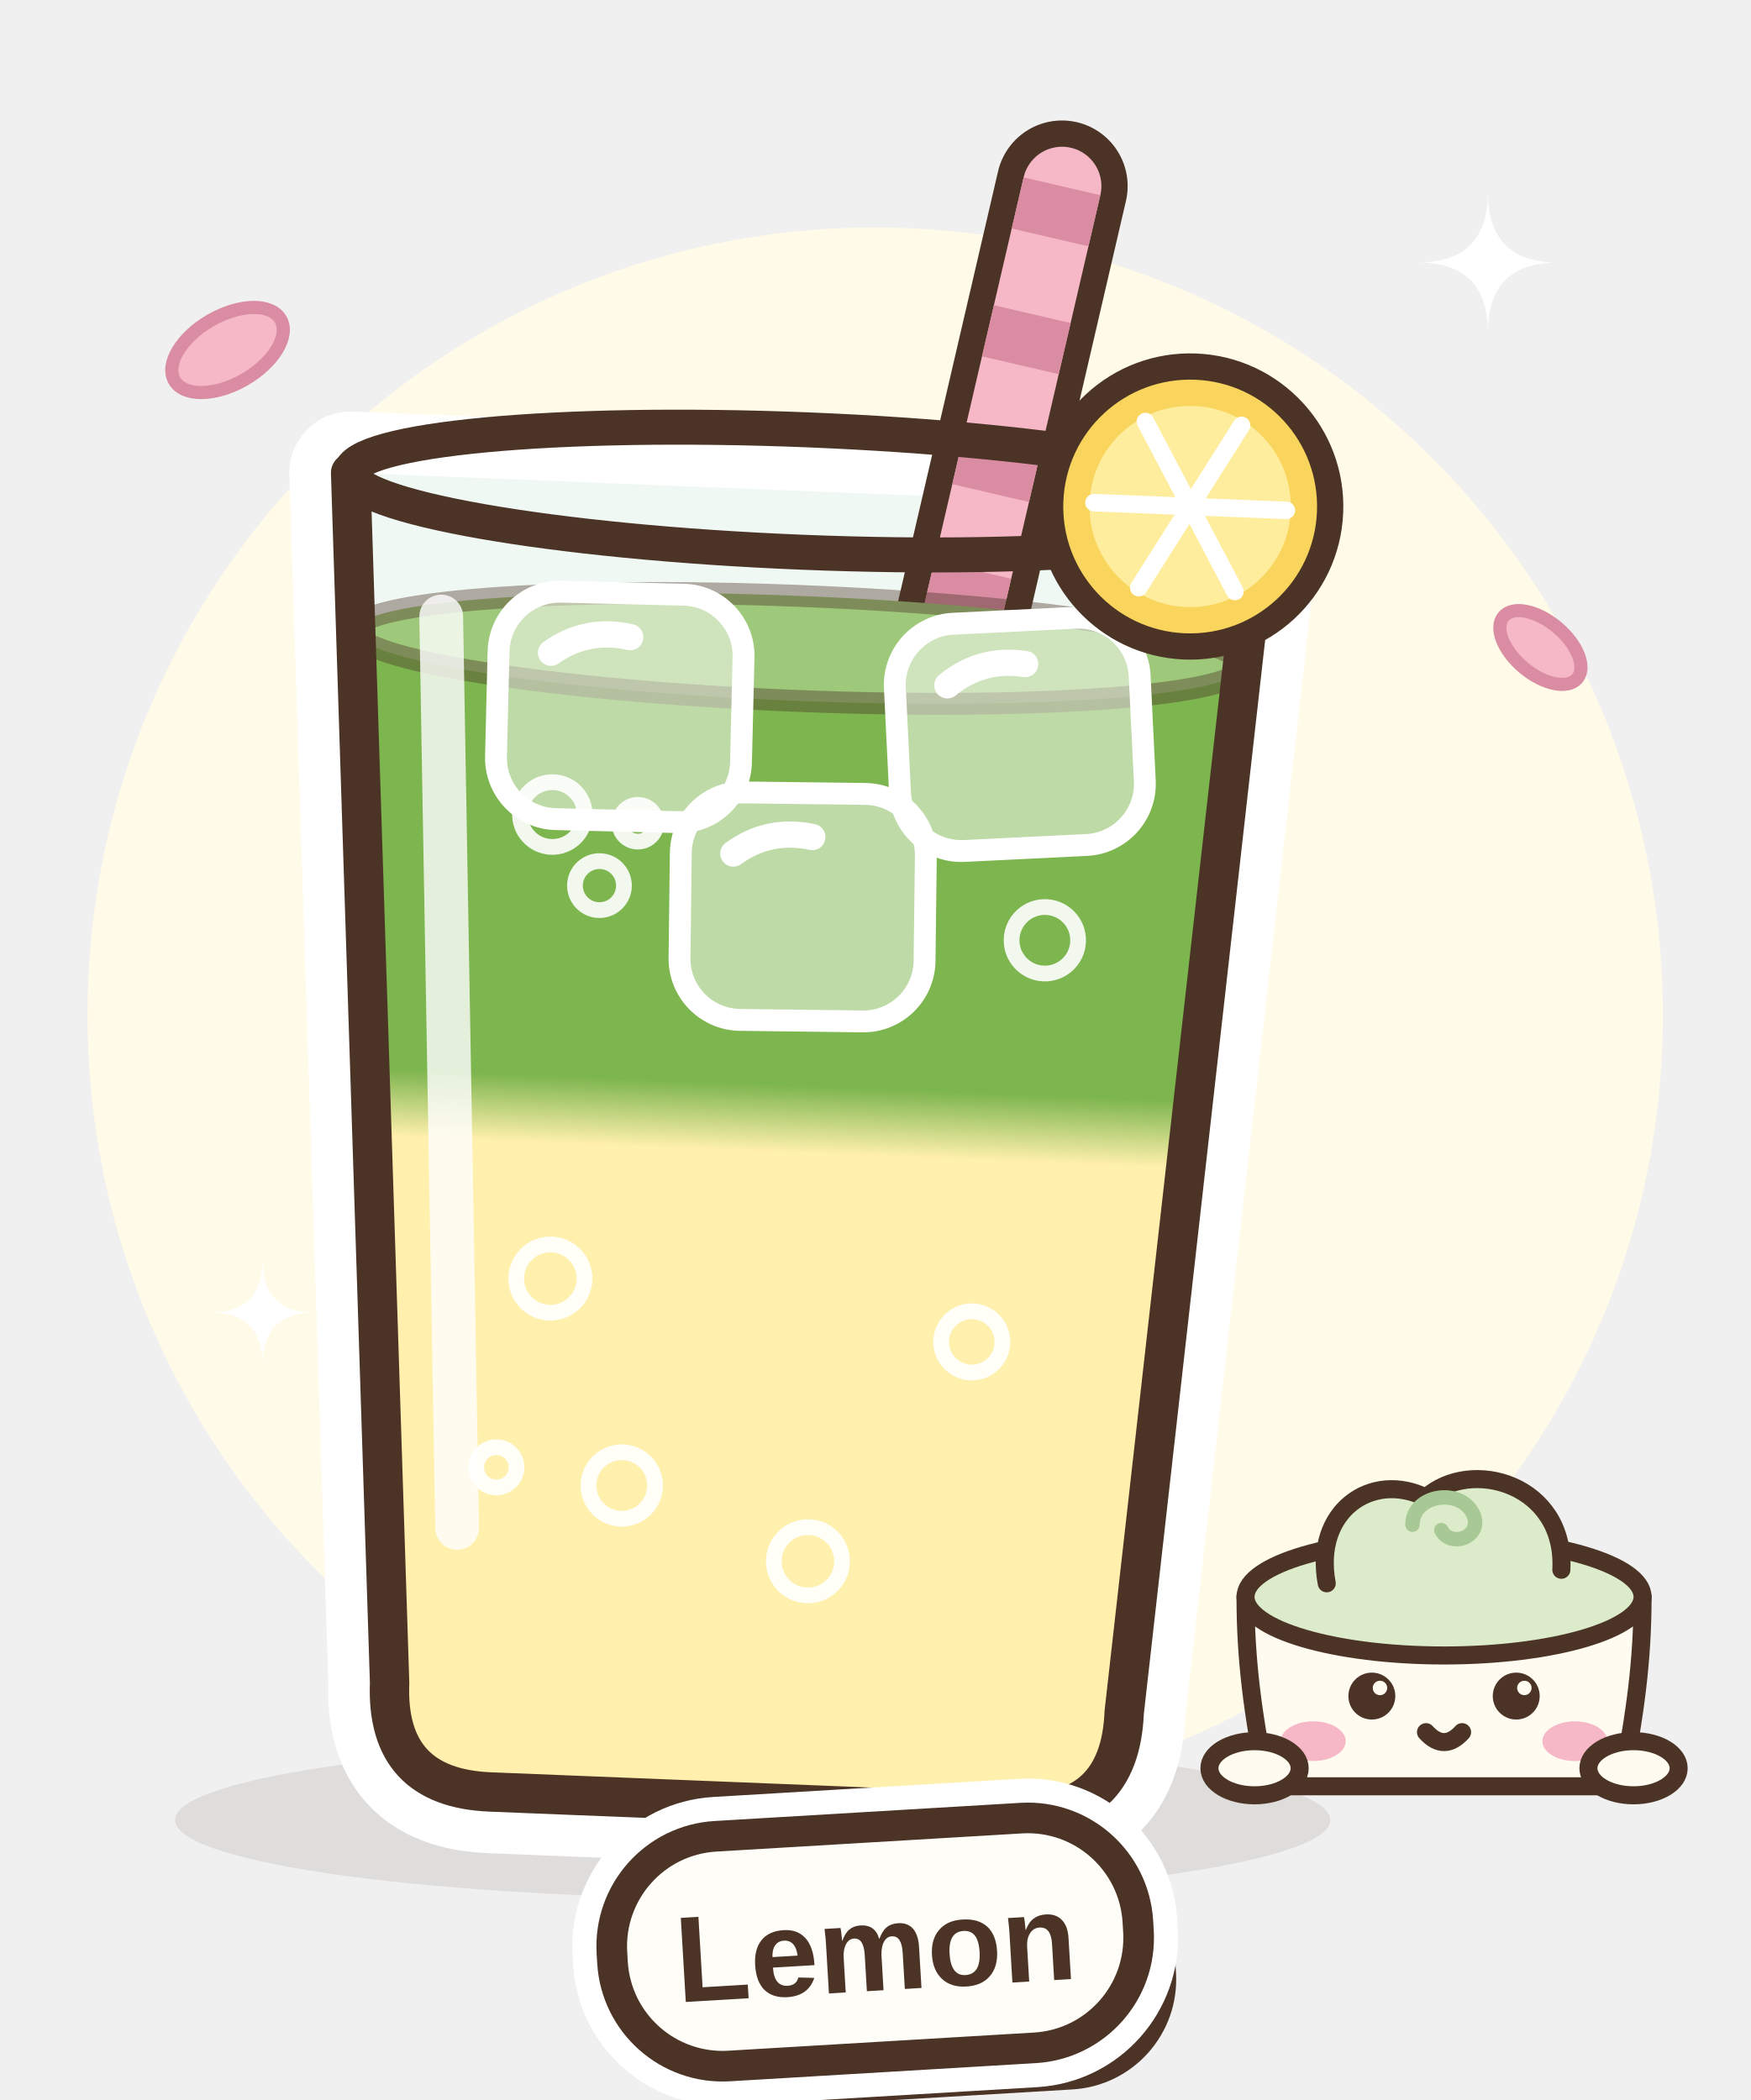
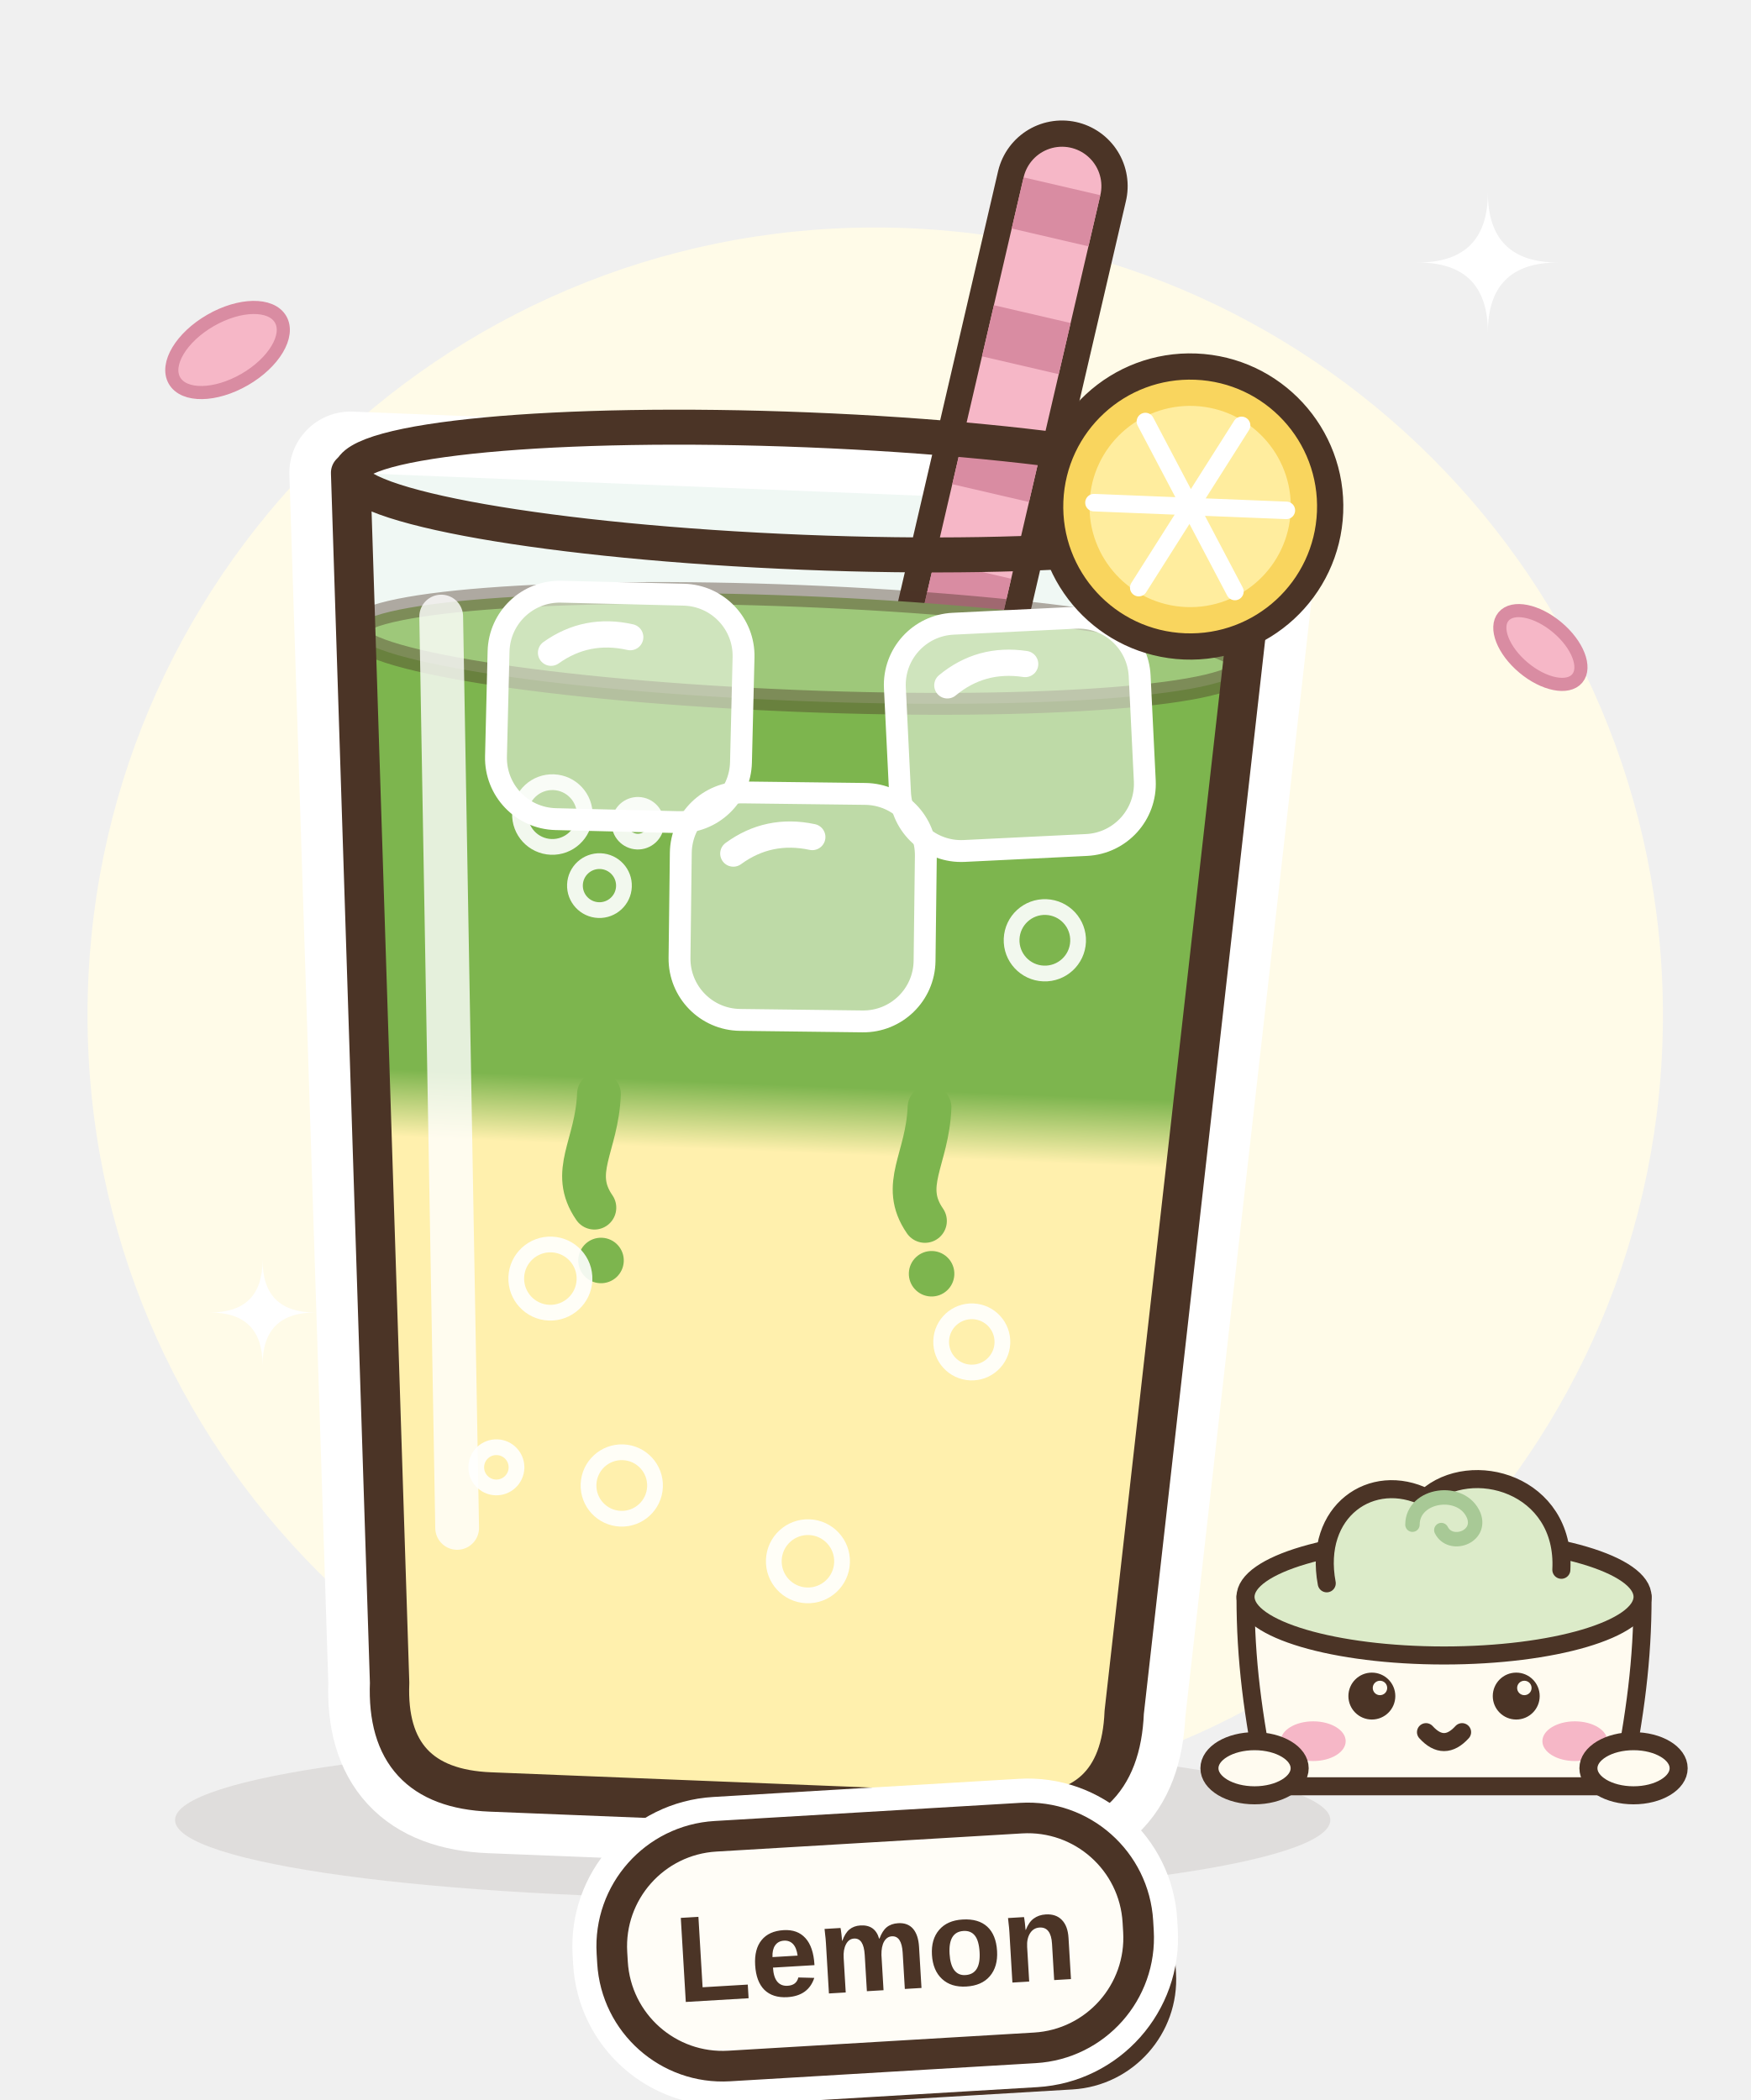
<svg xmlns="http://www.w3.org/2000/svg" viewBox="0 0 200 240" width="200" height="240" class="art-drink" role="img" aria-label="Lemon" font-family="'M PLUS Rounded 1c', ui-rounded, 'Hiragino Maru Gothic ProN', 'Arial Rounded MT Bold', Nunito, Arial, sans-serif">
  <defs>
    <linearGradient id="dlemonl" gradientUnits="userSpaceOnUse" x1="0" x2="0" y1="-132" y2="-4">
      <stop offset="0%" stop-color="#7DB54E" />
      <stop offset="39%" stop-color="#7DB54E" />
      <stop offset="45%" stop-color="#FFF0AD" />
      <stop offset="100%" stop-color="#FFF0AD" />
    </linearGradient>
    <clipPath id="dlemonc">
      <path d="M-52 -150L-42 -12Q-42 0 -30 0L30 0Q42 0 42 -12L52 -150Z" />
    </clipPath>
  </defs>
  <circle cx="100" cy="116" r="90" fill="#FFFBE8" class="art-bg" />
  <ellipse cx="86" cy="208" rx="66" ry="9" fill="#4B3426" opacity="0.1" />
  <ellipse cx="26" cy="40" rx="7" ry="3.9" transform="rotate(-30 26 40)" fill="#F6B7C7" stroke="#D98CA2" stroke-width="1.5" />
  <ellipse cx="176" cy="74" rx="5.5" ry="3" transform="rotate(40 176 74)" fill="#F6B7C7" stroke="#D98CA2" stroke-width="1.5" />
  <path d="M170 22Q170 30 178 30Q170 30 170 38Q170 30 162 30Q170 30 170 22Z" fill="#FFFFFF" />
  <path d="M30 144Q30 150 36 150Q30 150 30 156Q30 150 24 150Q30 150 30 144Z" fill="#FFFFFF" />
  <g transform="translate(86 206) rotate(2.3) scale(1)">
    <path d="M-52 -150L-42 -12Q-42 0 -30 0L30 0Q42 0 42 -12L52 -150Z" fill="#FFFFFF" stroke="#FFFFFF" stroke-width="14" stroke-linejoin="round" />
    <path d="M-52 -150L-42 -12Q-42 0 -30 0L30 0Q42 0 42 -12L52 -150Z" fill="#EEF7F3" fill-opacity="0.9" />
    <path d="M-4.1 -18L27.9 -186" fill="none" stroke="#4B3426" stroke-width="15" stroke-linecap="round" stroke-linejoin="round" />
    <path d="M-4.1 -18L27.9 -186" fill="none" stroke="#F6B7C7" stroke-width="9" stroke-linecap="round" stroke-linejoin="round" />
    <path d="M-4.1 -18L27.9 -186" fill="none" stroke="#D98CA2" stroke-width="9" stroke-linecap="butt" stroke-linejoin="round" stroke-dasharray="6 9" />
    <g clip-path="url(#dlemonc)">
      <rect x="-80" y="-132" width="160" height="132" fill="url(#dlemonl)" />
+       <path d="M-20.8 -80.2 c 0 6 -3 9 0 13" fill="none" stroke="#7DB54E" stroke-width="5" stroke-linecap="round" stroke-linejoin="round" />
+       <circle cx="-19.8" cy="-61.2" r="2.6" fill="#7DB54E" />
+       <path d="M17 -80.2 c 0 6 -3 9 0 13" fill="none" stroke="#7DB54E" stroke-width="5" stroke-linecap="round" stroke-linejoin="round" />
+       <circle cx="18" cy="-61.2" r="2.6" fill="#7DB54E" />
      <circle cx="-16.4" cy="-35.6" r="3.8" fill="none" stroke="#FFFFFF" stroke-width="1.8" opacity="0.9" />
      <circle cx="-30.8" cy="-37.1" r="2.3" fill="none" stroke="#FFFFFF" stroke-width="1.8" opacity="0.9" />
      <circle cx="-27.4" cy="-111.9" r="3.7" fill="none" stroke="#FFFFFF" stroke-width="1.8" opacity="0.9" />
      <circle cx="22.9" cy="-53.6" r="3.5" fill="none" stroke="#FFFFFF" stroke-width="1.8" opacity="0.9" />
      <circle cx="-21.7" cy="-104" r="2.8" fill="none" stroke="#FFFFFF" stroke-width="1.8" opacity="0.9" />
      <circle cx="5.2" cy="-27.8" r="3.9" fill="none" stroke="#FFFFFF" stroke-width="1.8" opacity="0.9" />
      <circle cx="29.4" cy="-99.8" r="3.8" fill="none" stroke="#FFFFFF" stroke-width="1.8" opacity="0.9" />
      <circle cx="-25.5" cy="-58.9" r="3.9" fill="none" stroke="#FFFFFF" stroke-width="1.8" opacity="0.9" />
      <circle cx="-17.6" cy="-111.3" r="2.1" fill="none" stroke="#FFFFFF" stroke-width="1.8" opacity="0.9" />
      <ellipse cx="0" cy="-132" rx="50.8" ry="6" fill="#9EC87A" stroke="#4B3426" stroke-width="2.5" stroke-opacity="0.4" />
      <rect x="-34.2" y="-137.5" width="28" height="26" rx="7" transform="rotate(-0.9 -20.2 -124.5)" fill="#FFFFFF" fill-opacity="0.5" stroke="#FFFFFF" stroke-width="2.5" stroke-opacity="1" />
      <path d="M-28.2 -130.5 q 4 -3 9 -2" transform="rotate(-0.9 -20.2 -124.5)" fill="none" stroke="#FFFFFF" stroke-width="3" stroke-linecap="round" stroke-linejoin="round" />
      <rect x="-12.4" y="-115.5" width="28" height="26" rx="7" transform="rotate(-1.6 1.6 -102.5)" fill="#FFFFFF" fill-opacity="0.5" stroke="#FFFFFF" stroke-width="2.5" stroke-opacity="1" />
      <path d="M-6.4 -108.5 q 4 -3 9 -2" transform="rotate(-1.6 1.6 -102.5)" fill="none" stroke="#FFFFFF" stroke-width="3" stroke-linecap="round" stroke-linejoin="round" />
      <rect x="11.6" y="-136.2" width="28" height="26" rx="7" transform="rotate(-5.1 25.6 -123.2)" fill="#FFFFFF" fill-opacity="0.5" stroke="#FFFFFF" stroke-width="2.5" stroke-opacity="1" />
      <path d="M17.6 -129.2 q 4 -3 9 -2" transform="rotate(-5.1 25.6 -123.2)" fill="none" stroke="#FFFFFF" stroke-width="3" stroke-linecap="round" stroke-linejoin="round" />
    </g>
    <path d="M-35 -30L-41 -134" fill="none" stroke="#FFFFFF" stroke-width="5" stroke-linecap="round" stroke-linejoin="round" opacity="0.8" />
    <path d="M-52 -150L-42 -12Q-42 0 -30 0L30 0Q42 0 42 -12L52 -150" fill="none" stroke="#4B3426" stroke-width="4.5" stroke-linecap="round" stroke-linejoin="round" />
    <ellipse cx="0" cy="-150" rx="52" ry="7" fill="none" stroke="#4B3426" stroke-width="4" />
    <circle cx="44" cy="-150" r="16" fill="#F9D55E" stroke="#4B3426" stroke-width="3" stroke-linejoin="round" />
    <circle cx="44" cy="-150" r="11.5" fill="#FFED9E" />
    <path d="M55 -150L33 -150" fill="none" stroke="#FFFFFF" stroke-width="2" stroke-linecap="round" stroke-linejoin="round" />
    <path d="M49.5 -140.5L38.5 -159.5" fill="none" stroke="#FFFFFF" stroke-width="2" stroke-linecap="round" stroke-linejoin="round" />
    <path d="M38.5 -140.5L49.5 -159.5" fill="none" stroke="#FFFFFF" stroke-width="2" stroke-linecap="round" stroke-linejoin="round" />
  </g>
  <g transform="translate(132 166) scale(1.031)">
    <path class="m-o m-c m-cup" stroke="#4B3426" stroke-width="2" stroke-linejoin="round" stroke-linecap="round" fill="#FFFBF0" d="M10 16c0 7 .8 13 2.4 21h39.2c1.6-8 2.4-14 2.4-21z" />
    <g class="m-foamg">
      <ellipse class="m-o m-f" stroke="#4B3426" stroke-width="2" stroke-linejoin="round" stroke-linecap="round" fill="#DCEBC9" cx="32" cy="16" rx="22" ry="6.5" />
      <path class="m-o m-f" stroke="#4B3426" stroke-width="2" stroke-linejoin="round" stroke-linecap="round" fill="#DCEBC9" d="M19 14.5c-1.5-8 5-12.5 11-9.5 5-4.5 15.5-1.5 15 8" />
      <path class="m-s" fill="none" stroke="#A8C996" stroke-width="1.6" stroke-linecap="round" d="M28.5 8c0-3.4 5.5-4.2 6.8-1 .9 2.4-2.6 3.6-3.6 1.6" />
    </g>
    <g class="m-look">
      <g class="m-eyes">
        <circle class="m-ink" fill="#4B3426" cx="24" cy="27" r="2.6" />
        <circle class="m-ink" fill="#4B3426" cx="40" cy="27" r="2.6" />
        <circle class="m-hi" fill="#FFFBF0" cx="24.9" cy="26.1" r=".8" />
        <circle class="m-hi" fill="#FFFBF0" cx="40.9" cy="26.1" r=".8" />
      </g>
    </g>
    <ellipse class="m-blush" fill="#F6B7C7" cx="17.5" cy="32" rx="3.6" ry="2.2" />
    <ellipse class="m-blush" fill="#F6B7C7" cx="46.5" cy="32" rx="3.6" ry="2.2" />
    <path class="m-l m-mouth" fill="none" stroke="#4B3426" stroke-width="2" stroke-linecap="round" stroke-linejoin="round" d="M30 31q2 2.2 4 0" />
    <ellipse class="m-o m-c" stroke="#4B3426" stroke-width="2" stroke-linejoin="round" stroke-linecap="round" fill="#FFFBF0" cx="11" cy="35" rx="5" ry="3" />
    <ellipse class="m-o m-c" stroke="#4B3426" stroke-width="2" stroke-linejoin="round" stroke-linecap="round" fill="#FFFBF0" cx="53" cy="35" rx="5" ry="3" />
  </g>
  <g transform="rotate(-3.4 100 222)">
    <rect x="73.9" y="213.8" width="60.2" height="26.3" rx="12.6" fill="#4B3426" />
    <rect x="69.9" y="208.8" width="60.2" height="26.3" rx="12.6" fill="#FFFDF7" stroke="#FFFFFF" stroke-width="9" paint-order="stroke" />
    <rect x="69.9" y="208.8" width="60.2" height="26.3" rx="12.6" fill="none" stroke="#4B3426" stroke-width="3.5" />
    <text x="100" y="227.5" font-size="14" font-weight="800" text-anchor="middle" fill="#4B3426">Lemon</text>
  </g>
</svg>
